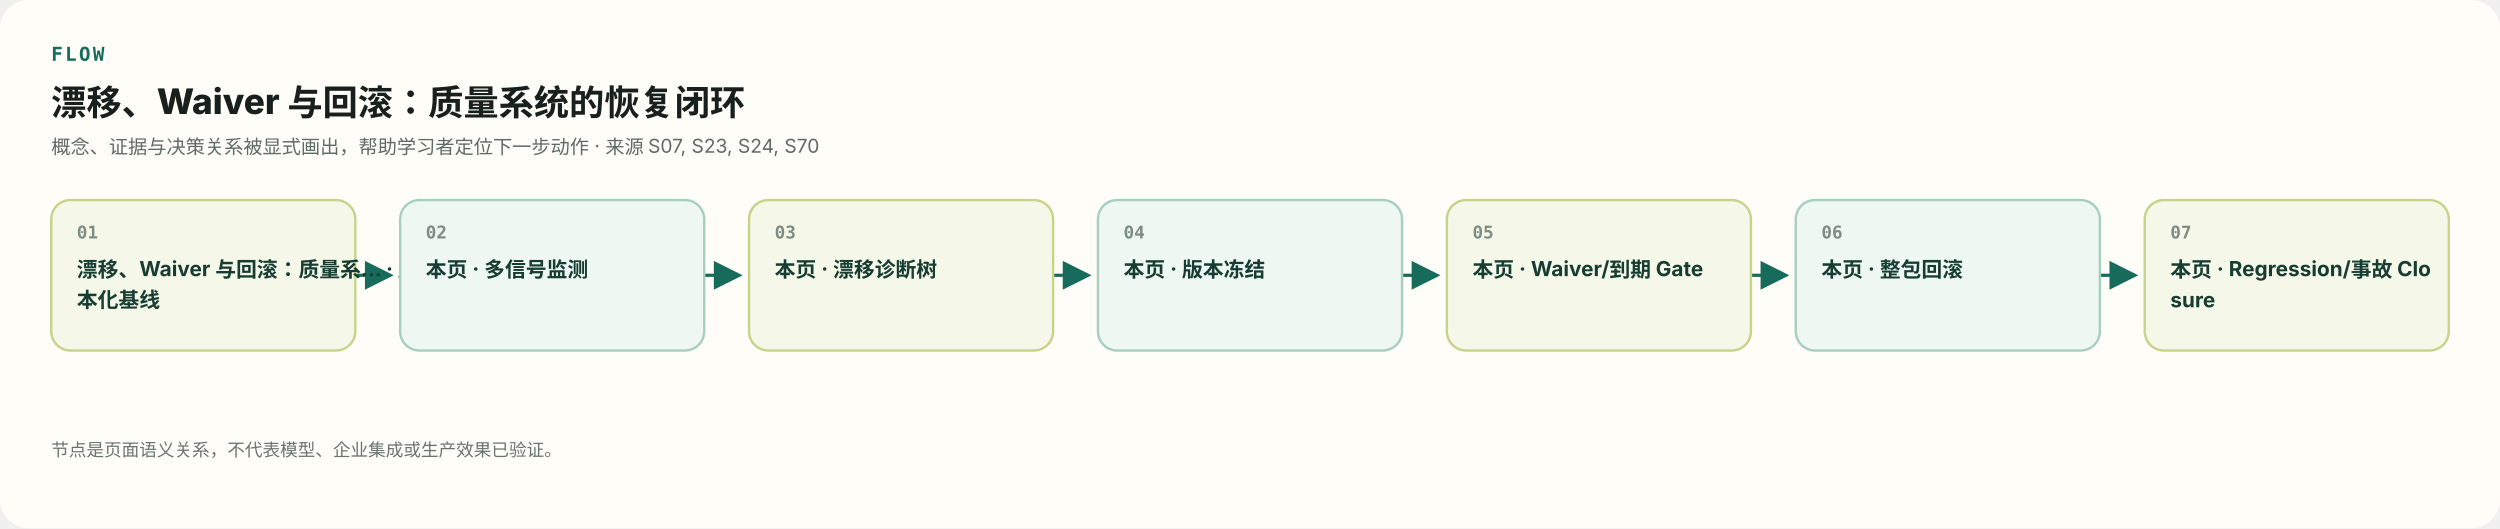
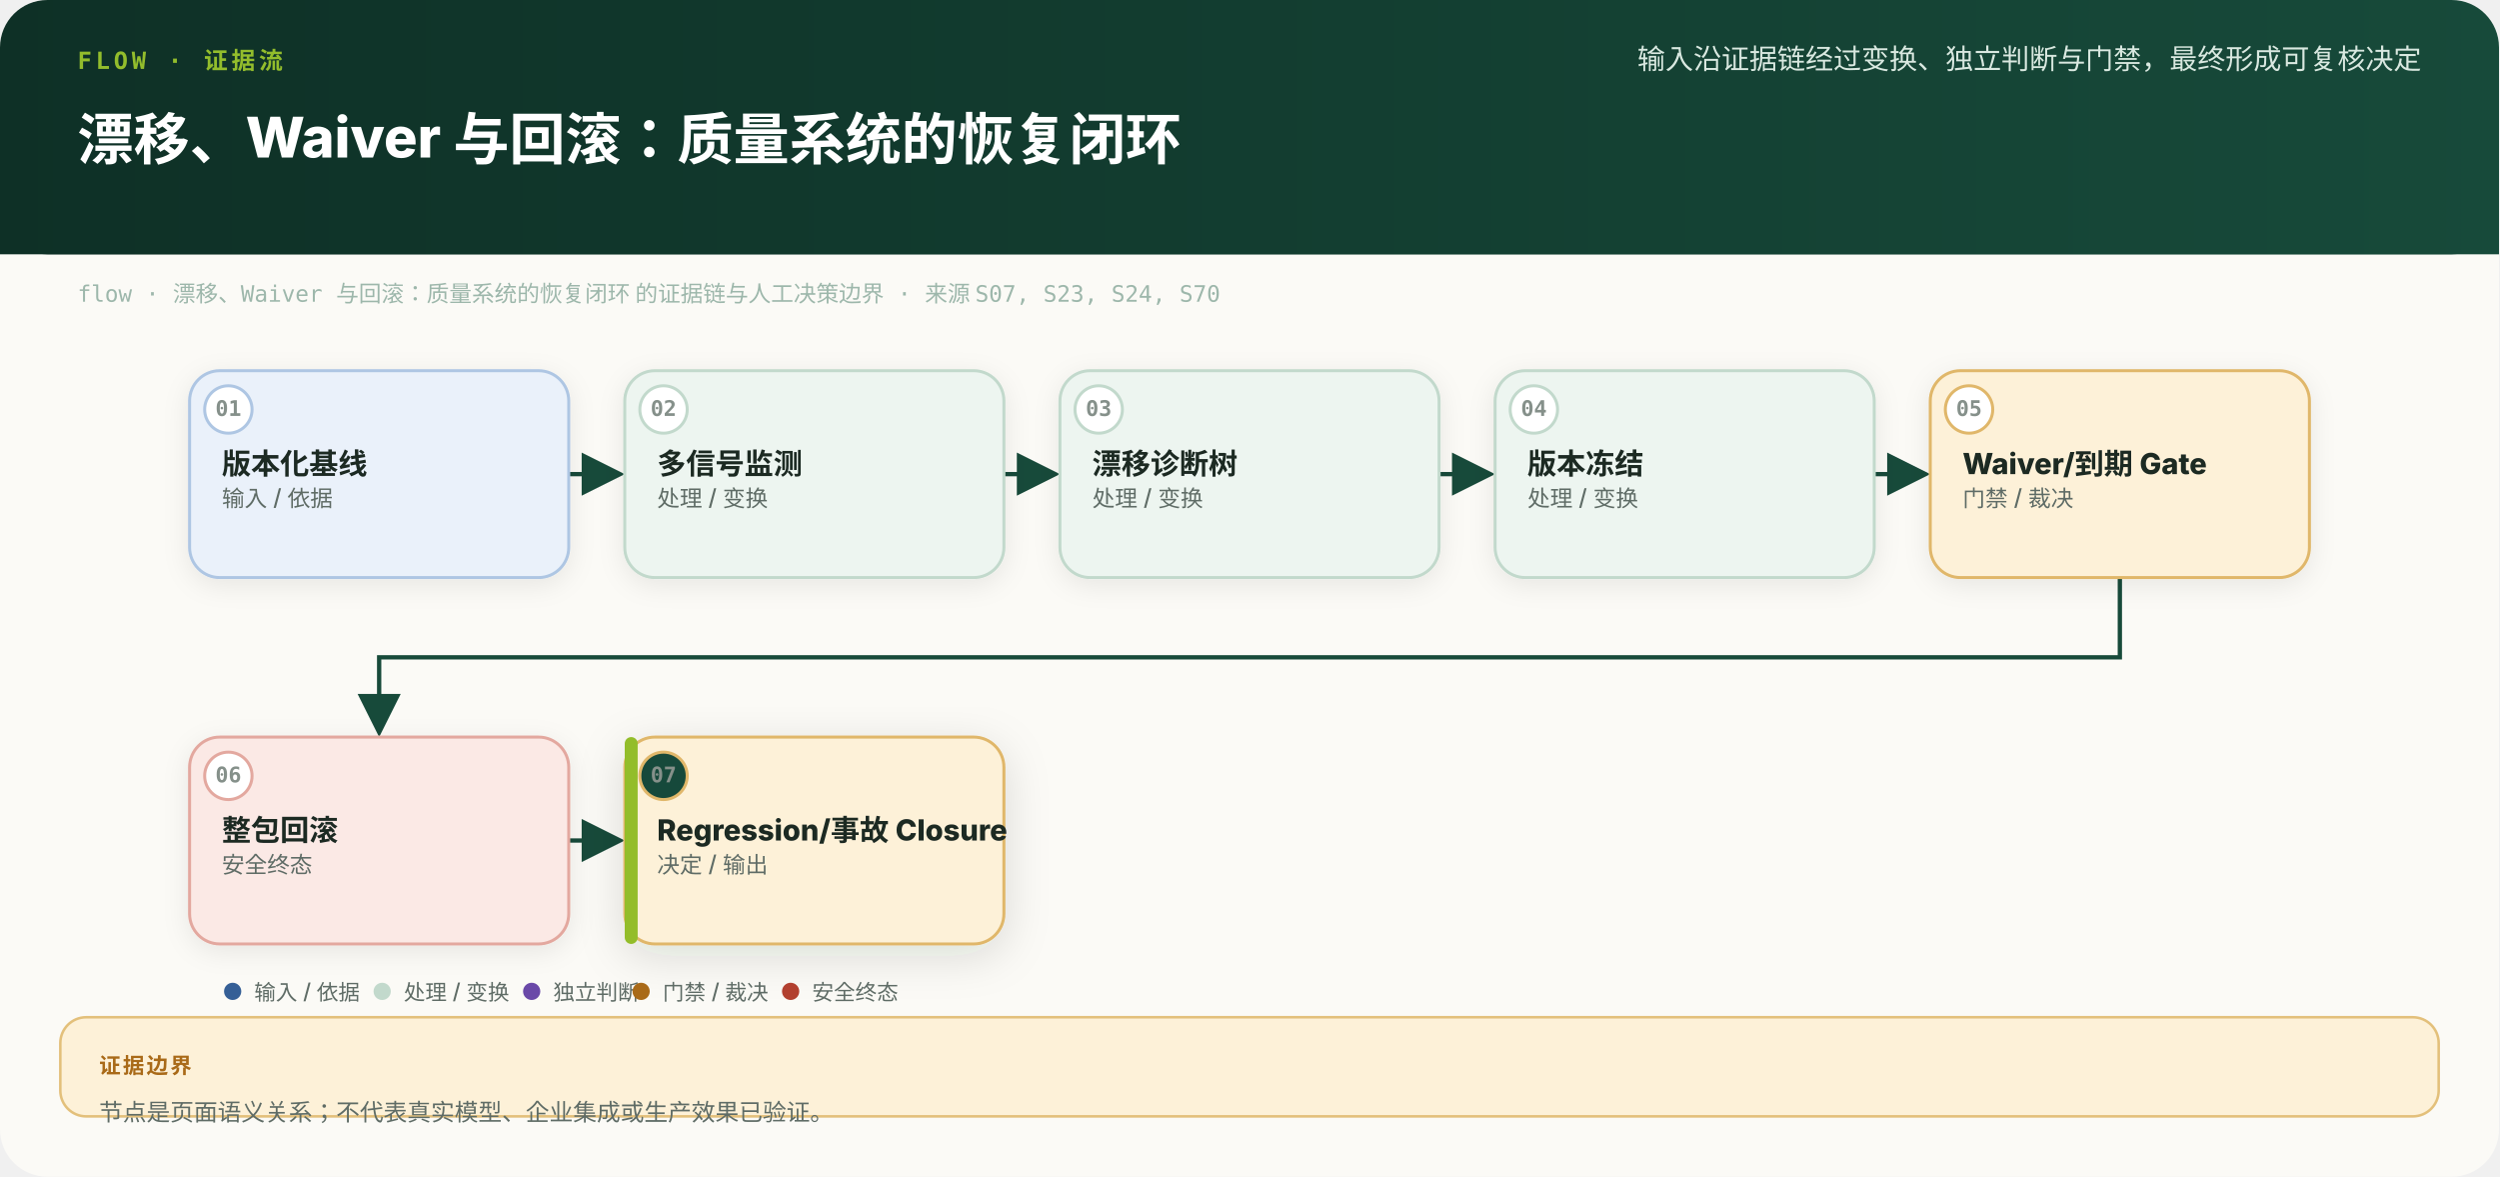
- <svg xmlns="http://www.w3.org/2000/svg" role="img" aria-labelledby="title desc" viewBox="0 0 1562 330" width="1562" height="330">
+ <svg xmlns="http://www.w3.org/2000/svg" role="img" aria-labelledby="title desc" viewBox="0 0 1160 546" width="1160" height="546">
+   <linearGradient id="ds-header-grad" x1="0" y1="0" x2="1" y2="0">
+     <stop offset="0" stop-color="#0e3026" />
+     <stop offset="1" stop-color="#174a3a" />
+   </linearGradient>
  <defs>
-     <marker id="arrow" markerWidth="9" markerHeight="9" refX="7" refY="4.5" orient="auto">
-       <path d="M0,0 L9,4.5 L0,9 z" fill="#176b5b" />
+     <filter id="ds-soft" x="-20%" y="-20%" width="140%" height="150%">
+       <feDropShadow dx="0" dy="3" stdDeviation="6" flood-color="#0e3026" flood-opacity="0.08" />
+     </filter>
+     <filter id="ds-strong" x="-20%" y="-20%" width="140%" height="150%">
+       <feDropShadow dx="0" dy="5" stdDeviation="10" flood-color="#0e3026" flood-opacity="0.13" />
+     </filter>
+     <marker id="ds-arw-forest" markerWidth="10" markerHeight="10" refX="8" refY="5" orient="auto">
+       <path d="M0 0 L10 5 L0 10 z" fill="#174a3a" />
+     </marker>
+     <marker id="ds-arw-amber" markerWidth="10" markerHeight="10" refX="8" refY="5" orient="auto">
+       <path d="M0 0 L10 5 L0 10 z" fill="#a96a18" />
+     </marker>
+     <marker id="ds-arw-red" markerWidth="10" markerHeight="10" refX="8" refY="5" orient="auto">
+       <path d="M0 0 L10 5 L0 10 z" fill="#b2402f" />
+     </marker>
+     <marker id="ds-arw-soft" markerWidth="10" markerHeight="10" refX="8" refY="5" orient="auto">
+       <path d="M0 0 L10 5 L0 10 z" fill="#85908a" />
    </marker>
  </defs>
  <style>
-     .canvas{fill:#fffdf8}.eyebrow{font:700 12px ui-monospace,monospace;letter-spacing:.12em;fill:#176b5b}.title{font:800 22px -apple-system,BlinkMacSystemFont,"PingFang SC",sans-serif;fill:#17201d}.subtitle{font:400 12px -apple-system,BlinkMacSystemFont,"PingFang SC",sans-serif;fill:#5f6b65}.node rect{fill:#eef7f2;stroke:#a7cfc0;stroke-width:1.5}.node:nth-of-type(odd) rect{fill:#f5f7e8;stroke:#c6d38b}.node-index{font:700 11px ui-monospace,monospace;fill:#7d8c84}.node-label{font:700 13px -apple-system,BlinkMacSystemFont,"PingFang SC",sans-serif;fill:#173d32}.arrow{stroke:#176b5b;stroke-width:2;fill:none}.source{font:400 11px ui-monospace,monospace;fill:#68756e}
-   </style>
-   <rect class="canvas" width="100%" height="100%" rx="18" />
-   <text x="32" y="38" class="eyebrow">FLOW</text>
-   <text x="32" y="72" class="title">漂移、Waiver 与回滚：质量系统的恢复闭环</text>
-   <text x="32" y="96" class="subtitle">概念、证据与决策关系被显式画出，帮助学习者定位下一步动作 · 来源 S07, S23, S24, S70</text>
-   <path d="M 222 172 L 242 172" class="arrow" marker-end="url(#arrow)" />
-   <path d="M 440 172 L 460 172" class="arrow" marker-end="url(#arrow)" />
-   <path d="M 658 172 L 678 172" class="arrow" marker-end="url(#arrow)" />
-   <path d="M 876 172 L 896 172" class="arrow" marker-end="url(#arrow)" />
-   <path d="M 1094 172 L 1114 172" class="arrow" marker-end="url(#arrow)" />
-   <path d="M 1312 172 L 1332 172" class="arrow" marker-end="url(#arrow)" />
-   <g class="node">
-     <rect x="32" y="125" width="190" height="94" rx="12" />
-     <text x="48" y="149" class="node-index">01</text>
-     <text x="48" y="173" class="node-label">漂移、Waiver 与回滚：质量系… · 版</text>
-     <text x="48" y="192" class="node-label">本化基线</text>
+     .ds-bg{fill:#fbfaf6}
+     .ds-header{fill:url(#ds-header-grad)}
+     .ds-eyebrow{font:700 11px ui-monospace,SFMono-Regular,Menlo,Consolas,monospace;letter-spacing:.16em;fill:#93bd2c}
+     .ds-title{font:800 26px -apple-system,BlinkMacSystemFont,"Segoe UI","PingFang SC","Hiragino Sans GB","Microsoft YaHei",sans-serif;fill:#ffffff}
+     .ds-subtitle{font:500 13px -apple-system,BlinkMacSystemFont,"Segoe UI","PingFang SC","Hiragino Sans GB","Microsoft YaHei",sans-serif;fill:#d9e8e0}
+     .ds-source{font:500 10.5px ui-monospace,SFMono-Regular,Menlo,Consolas,monospace;fill:#9db7ab}
+     .ds-section{font:800 11px ui-monospace,SFMono-Regular,Menlo,Consolas,monospace;letter-spacing:.12em;fill:#174a3a}
+     .ds-foot{font:500 11px -apple-system,BlinkMacSystemFont,"Segoe UI","PingFang SC","Hiragino Sans GB","Microsoft YaHei",sans-serif;fill:#5f6c66}
+     .ds-footbadge{font:800 10px ui-monospace,SFMono-Regular,Menlo,Consolas,monospace;letter-spacing:.1em;fill:#a96a18}
+     .ds-node rect{stroke-width:1.4}
+     .ds-node-title{font:800 13.5px -apple-system,BlinkMacSystemFont,"Segoe UI","PingFang SC","Hiragino Sans GB","Microsoft YaHei",sans-serif;fill:#1c2924}
+     .ds-node-detail{font:500 10.5px -apple-system,BlinkMacSystemFont,"Segoe UI","PingFang SC","Hiragino Sans GB","Microsoft YaHei",sans-serif;fill:#5f6c66}
+     .ds-node-index{font:800 10px ui-monospace,SFMono-Regular,Menlo,Consolas,monospace;fill:#85908a}
+     .ds-edge{fill:none;stroke:#174a3a;stroke-width:2}
+     .ds-edge-label{font:600 9.5px -apple-system,BlinkMacSystemFont,"Segoe UI","PingFang SC","Hiragino Sans GB","Microsoft YaHei",sans-serif;fill:#5f6c66;paint-order:stroke;stroke:#fbfaf6;stroke-width:4px}
+     .ds-legend{font:500 10px -apple-system,BlinkMacSystemFont,"Segoe UI","PingFang SC","Hiragino Sans GB","Microsoft YaHei",sans-serif;fill:#5f6c66}
+ </style>
+   <rect class="ds-bg" width="1160" height="546" rx="22" />
+   <rect class="ds-header" x="0" y="0" width="1160" height="118" rx="22" />
+   <rect class="ds-header" x="0" y="96" width="1160" height="22" />
+   <text class="ds-eyebrow" x="36" y="32">FLOW · 证据流</text>
+   <text class="ds-subtitle" x="1124" y="32" text-anchor="end">输入沿证据链经过变换、独立判断与门禁，最终形成可复核决定</text>
+   <text class="ds-title" x="36" y="74">漂移、Waiver 与回滚：质量系统的恢复闭环</text>
+   <text class="ds-source" x="36" y="140">flow · 漂移、Waiver 与回滚：质量系统的恢复闭环 的证据链与人工决策边界 · 来源 S07, S23, S24, S70</text>
+   <path d="M 264 220 L 286 220" fill="none" stroke="#174a3a" stroke-width="2" marker-end="url(#ds-arw-forest)" />
+   <path d="M 466 220 L 488 220" fill="none" stroke="#174a3a" stroke-width="2" marker-end="url(#ds-arw-forest)" />
+   <path d="M 668 220 L 690 220" fill="none" stroke="#174a3a" stroke-width="2" marker-end="url(#ds-arw-forest)" />
+   <path d="M 870 220 L 892 220" fill="none" stroke="#174a3a" stroke-width="2" marker-end="url(#ds-arw-forest)" />
+   <path d="M 984 268 V 305 H 176 V 338" fill="none" stroke="#174a3a" stroke-width="2" marker-end="url(#ds-arw-forest)" />
+   <path d="M 264 390 L 286 390" fill="none" stroke="#174a3a" stroke-width="2" marker-end="url(#ds-arw-forest)" />
+   <g class="ds-node" filter="url(#ds-soft)">
+     <rect x="88" y="172" width="176" height="96" rx="14" fill="#eaf1fa" stroke="#aec6e3" />
+     <circle cx="106" cy="190" r="11" fill="#ffffff" stroke="#aec6e3" stroke-width="1.4" />
+     <text class="ds-node-index" x="106" y="193" text-anchor="middle">01</text>
+     <text class="ds-node-title" x="103" y="220">版本化基线</text>
+     <text class="ds-node-detail" x="103" y="235">输入 / 依据</text>
  </g>
-   <g class="node">
-     <rect x="250" y="125" width="190" height="94" rx="12" />
-     <text x="266" y="149" class="node-index">02</text>
-     <text x="266" y="173" class="node-label">本页 · 多信号监测</text>
+   <g class="ds-node" filter="url(#ds-soft)">
+     <rect x="290" y="172" width="176" height="96" rx="14" fill="#edf5f0" stroke="#c2d9cc" />
+     <circle cx="308" cy="190" r="11" fill="#ffffff" stroke="#c2d9cc" stroke-width="1.4" />
+     <text class="ds-node-index" x="308" y="193" text-anchor="middle">02</text>
+     <text class="ds-node-title" x="305" y="220">多信号监测</text>
+     <text class="ds-node-detail" x="305" y="235">处理 / 变换</text>
  </g>
-   <g class="node">
-     <rect x="468" y="125" width="190" height="94" rx="12" />
-     <text x="484" y="149" class="node-index">03</text>
-     <text x="484" y="173" class="node-label">本页 · 漂移诊断树</text>
+   <g class="ds-node" filter="url(#ds-soft)">
+     <rect x="492" y="172" width="176" height="96" rx="14" fill="#edf5f0" stroke="#c2d9cc" />
+     <circle cx="510" cy="190" r="11" fill="#ffffff" stroke="#c2d9cc" stroke-width="1.4" />
+     <text class="ds-node-index" x="510" y="193" text-anchor="middle">03</text>
+     <text class="ds-node-title" x="507" y="220">漂移诊断树</text>
+     <text class="ds-node-detail" x="507" y="235">处理 / 变换</text>
  </g>
-   <g class="node">
-     <rect x="686" y="125" width="190" height="94" rx="12" />
-     <text x="702" y="149" class="node-index">04</text>
-     <text x="702" y="173" class="node-label">本页 · 版本冻结</text>
+   <g class="ds-node" filter="url(#ds-soft)">
+     <rect x="694" y="172" width="176" height="96" rx="14" fill="#edf5f0" stroke="#c2d9cc" />
+     <circle cx="712" cy="190" r="11" fill="#ffffff" stroke="#c2d9cc" stroke-width="1.4" />
+     <text class="ds-node-index" x="712" y="193" text-anchor="middle">04</text>
+     <text class="ds-node-title" x="709" y="220">版本冻结</text>
+     <text class="ds-node-detail" x="709" y="235">处理 / 变换</text>
  </g>
-   <g class="node">
-     <rect x="904" y="125" width="190" height="94" rx="12" />
-     <text x="920" y="149" class="node-index">05</text>
-     <text x="920" y="173" class="node-label">本页 · Waiver/到期 Gate</text>
+   <g class="ds-node" filter="url(#ds-soft)">
+     <rect x="896" y="172" width="176" height="96" rx="14" fill="#fdf1d8" stroke="#e0b76a" />
+     <circle cx="914" cy="190" r="11" fill="#ffffff" stroke="#e0b76a" stroke-width="1.4" />
+     <text class="ds-node-index" x="914" y="193" text-anchor="middle">05</text>
+     <text class="ds-node-title" x="911" y="220">Waiver/到期 Gate</text>
+     <text class="ds-node-detail" x="911" y="235">门禁 / 裁决</text>
  </g>
-   <g class="node">
-     <rect x="1122" y="125" width="190" height="94" rx="12" />
-     <text x="1138" y="149" class="node-index">06</text>
-     <text x="1138" y="173" class="node-label">本页 · 整包回滚</text>
+   <g class="ds-node" filter="url(#ds-soft)">
+     <rect x="88" y="342" width="176" height="96" rx="14" fill="#fbe9e5" stroke="#e3a89f" />
+     <circle cx="106" cy="360" r="11" fill="#ffffff" stroke="#e3a89f" stroke-width="1.4" />
+     <text class="ds-node-index" x="106" y="363" text-anchor="middle">06</text>
+     <text class="ds-node-title" x="103" y="390">整包回滚</text>
+     <text class="ds-node-detail" x="103" y="405">安全终态</text>
  </g>
-   <g class="node">
-     <rect x="1340" y="125" width="190" height="94" rx="12" />
-     <text x="1356" y="149" class="node-index">07</text>
-     <text x="1356" y="173" class="node-label">本页 · Regression/事故 Clo</text>
-     <text x="1356" y="192" class="node-label">sure</text>
+   <g class="ds-node" filter="url(#ds-strong)">
+     <rect x="290" y="342" width="176" height="96" rx="14" fill="#fdf1d8" stroke="#e0b76a" stroke-width="2" />
+     <rect x="290" y="342" width="6" height="96" rx="3" fill="#93bd2c" />
+     <circle cx="308" cy="360" r="11" fill="#174a3a" stroke="#e0b76a" stroke-width="1.4" />
+     <text class="ds-node-index" x="308" y="363" text-anchor="middle" fill="#ffffff">07</text>
+     <text class="ds-node-title" x="305" y="390">Regression/事故 Closure</text>
+     <text class="ds-node-detail" x="305" y="405">决定 / 输出</text>
  </g>
-   <text x="32" y="285" class="source">节点是页面语义关系，不代表模型、企业集成或生产效果已验证。</text>
+   <circle cx="108" cy="460" r="4" fill="#355f96" />
+   <text class="ds-legend" x="118" y="464">输入 / 依据</text>
+   <circle cx="177.4" cy="460" r="4" fill="#c2d9cc" />
+   <text class="ds-legend" x="187.4" y="464">处理 / 变换</text>
+   <circle cx="246.8" cy="460" r="4" fill="#6a49a8" />
+   <text class="ds-legend" x="256.8" y="464">独立判断</text>
+   <circle cx="297.6" cy="460" r="4" fill="#a96a18" />
+   <text class="ds-legend" x="307.6" y="464">门禁 / 裁决</text>
+   <circle cx="367" cy="460" r="4" fill="#b2402f" />
+   <text class="ds-legend" x="377" y="464">安全终态</text>
+   <rect x="28" y="472" width="1104" height="46" rx="12" fill="#fdf1d8" stroke="#e3c07b" stroke-width="1.2" />
+   <text class="ds-footbadge" x="46" y="498">证据边界</text>
+   <text class="ds-foot" x="46" y="520">节点是页面语义关系；不代表真实模型、企业集成或生产效果已验证。</text>
</svg>
